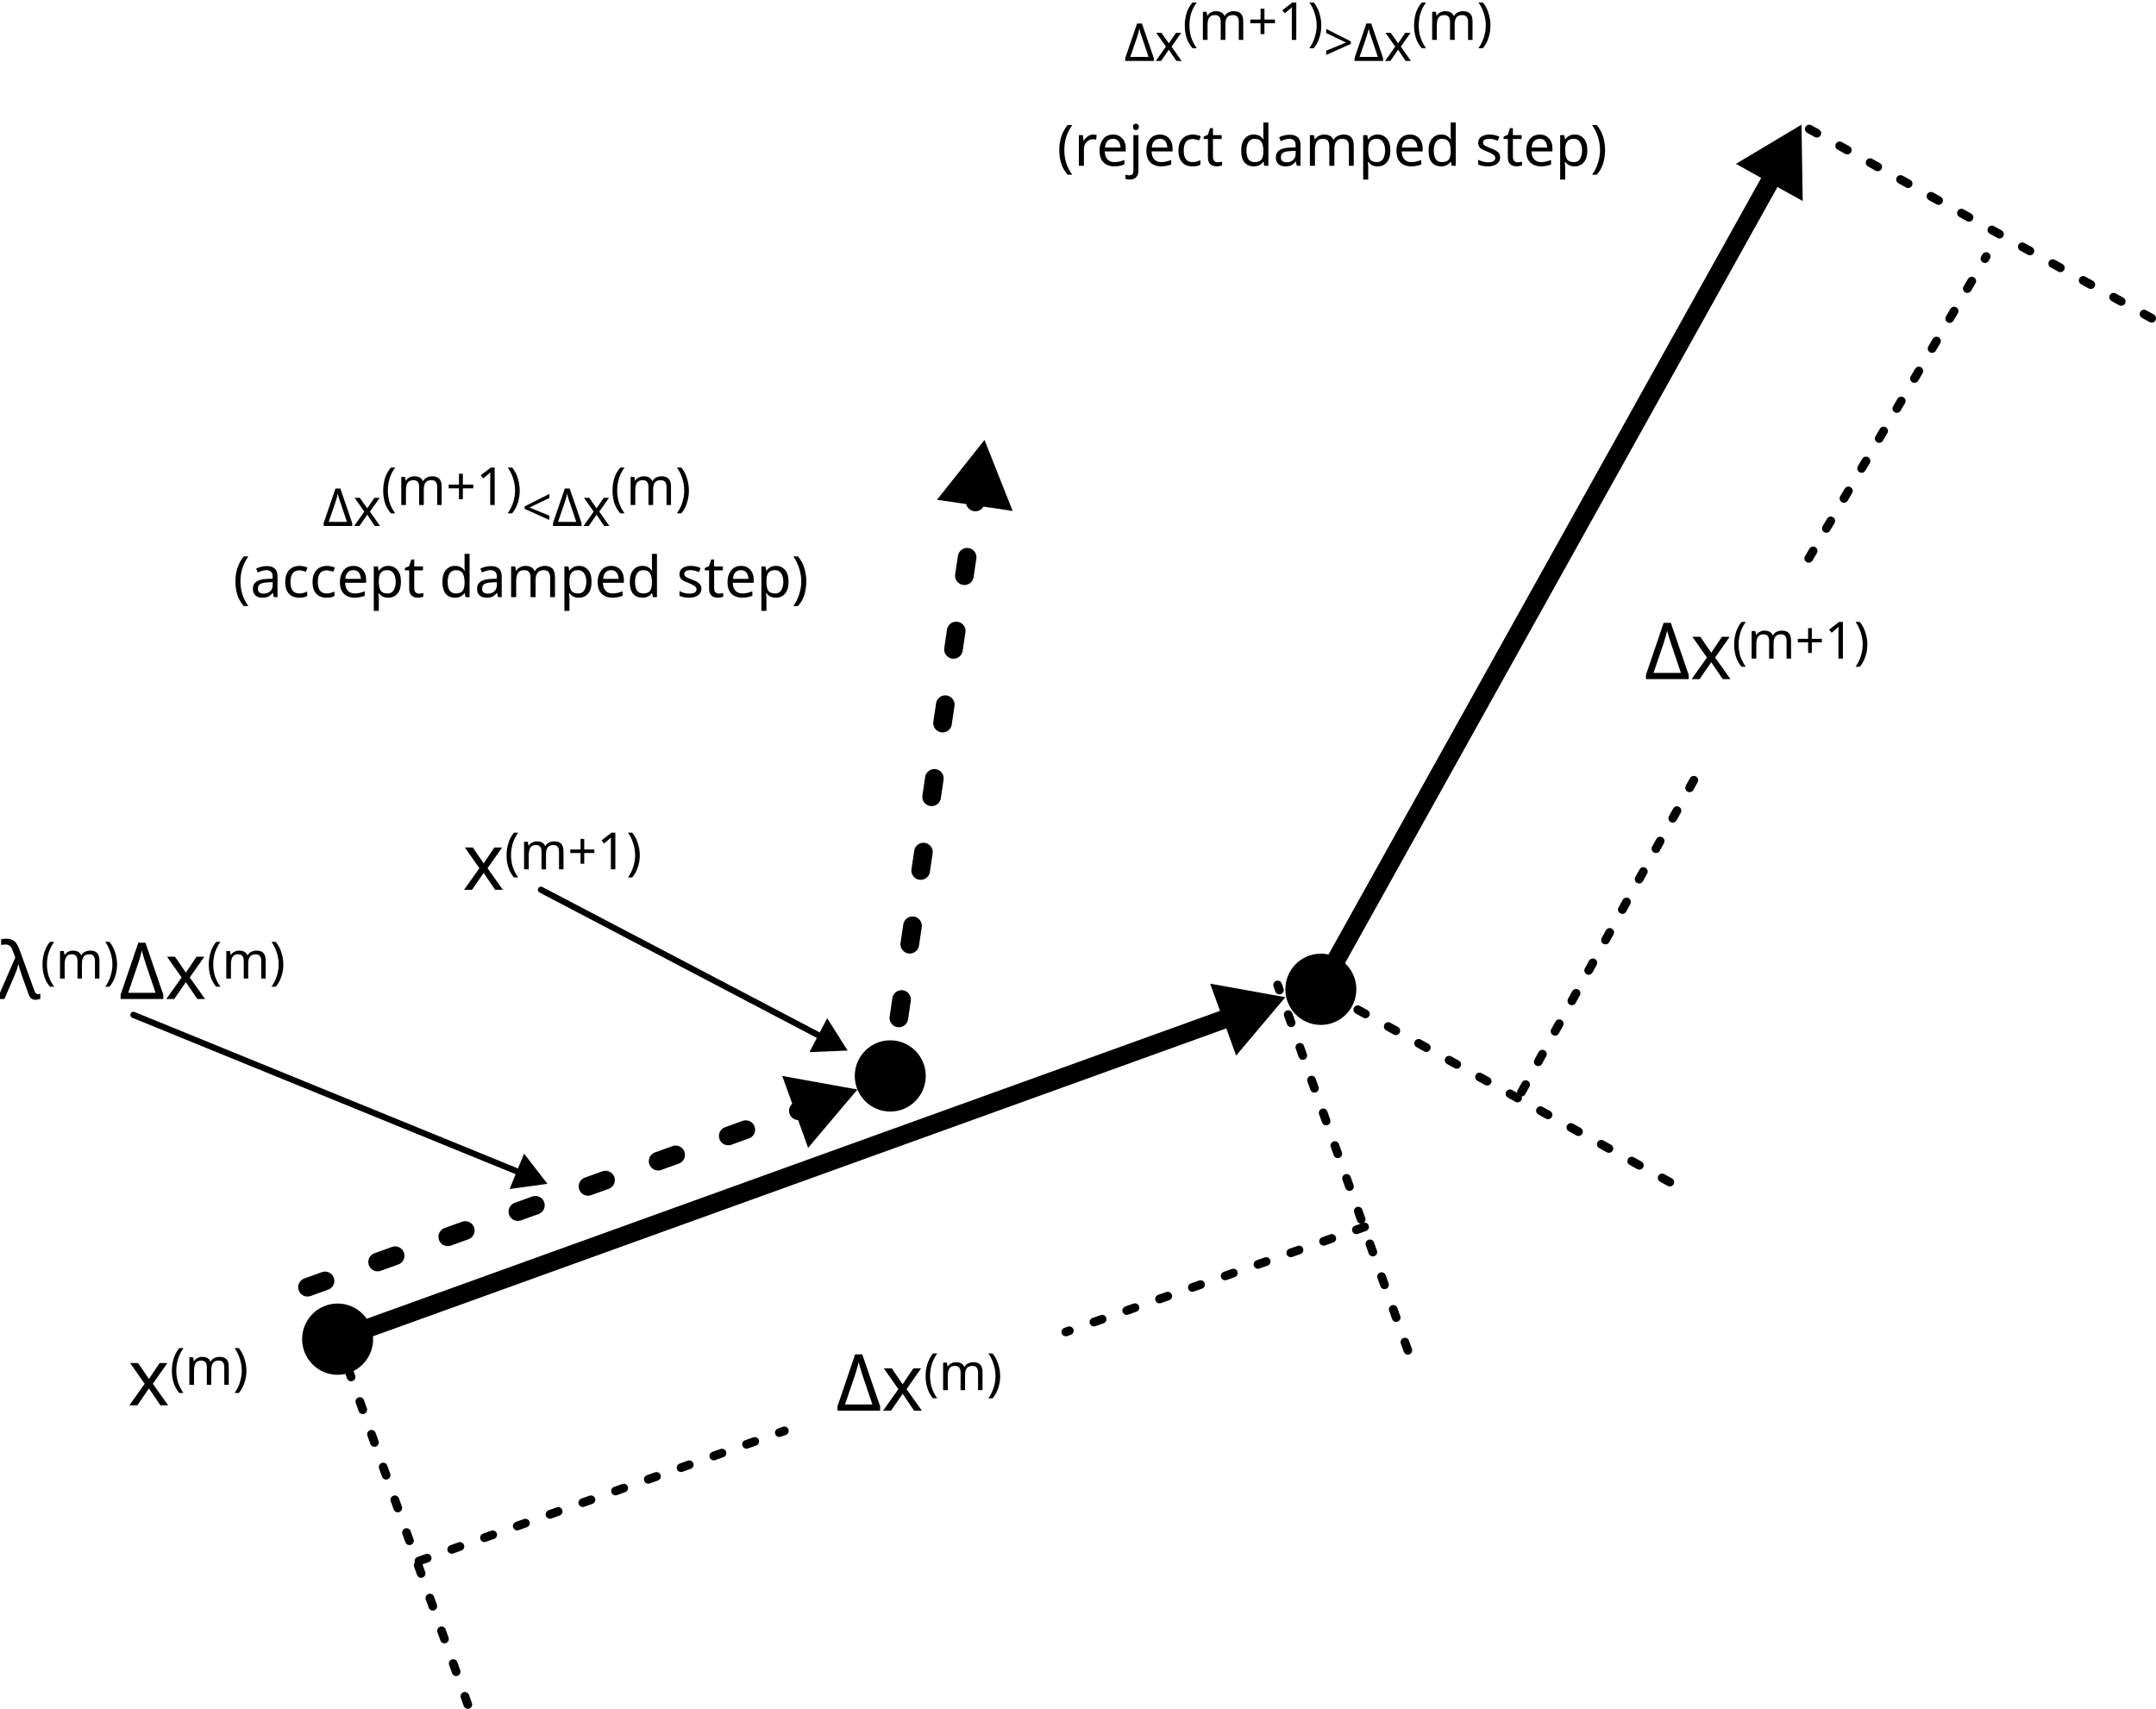
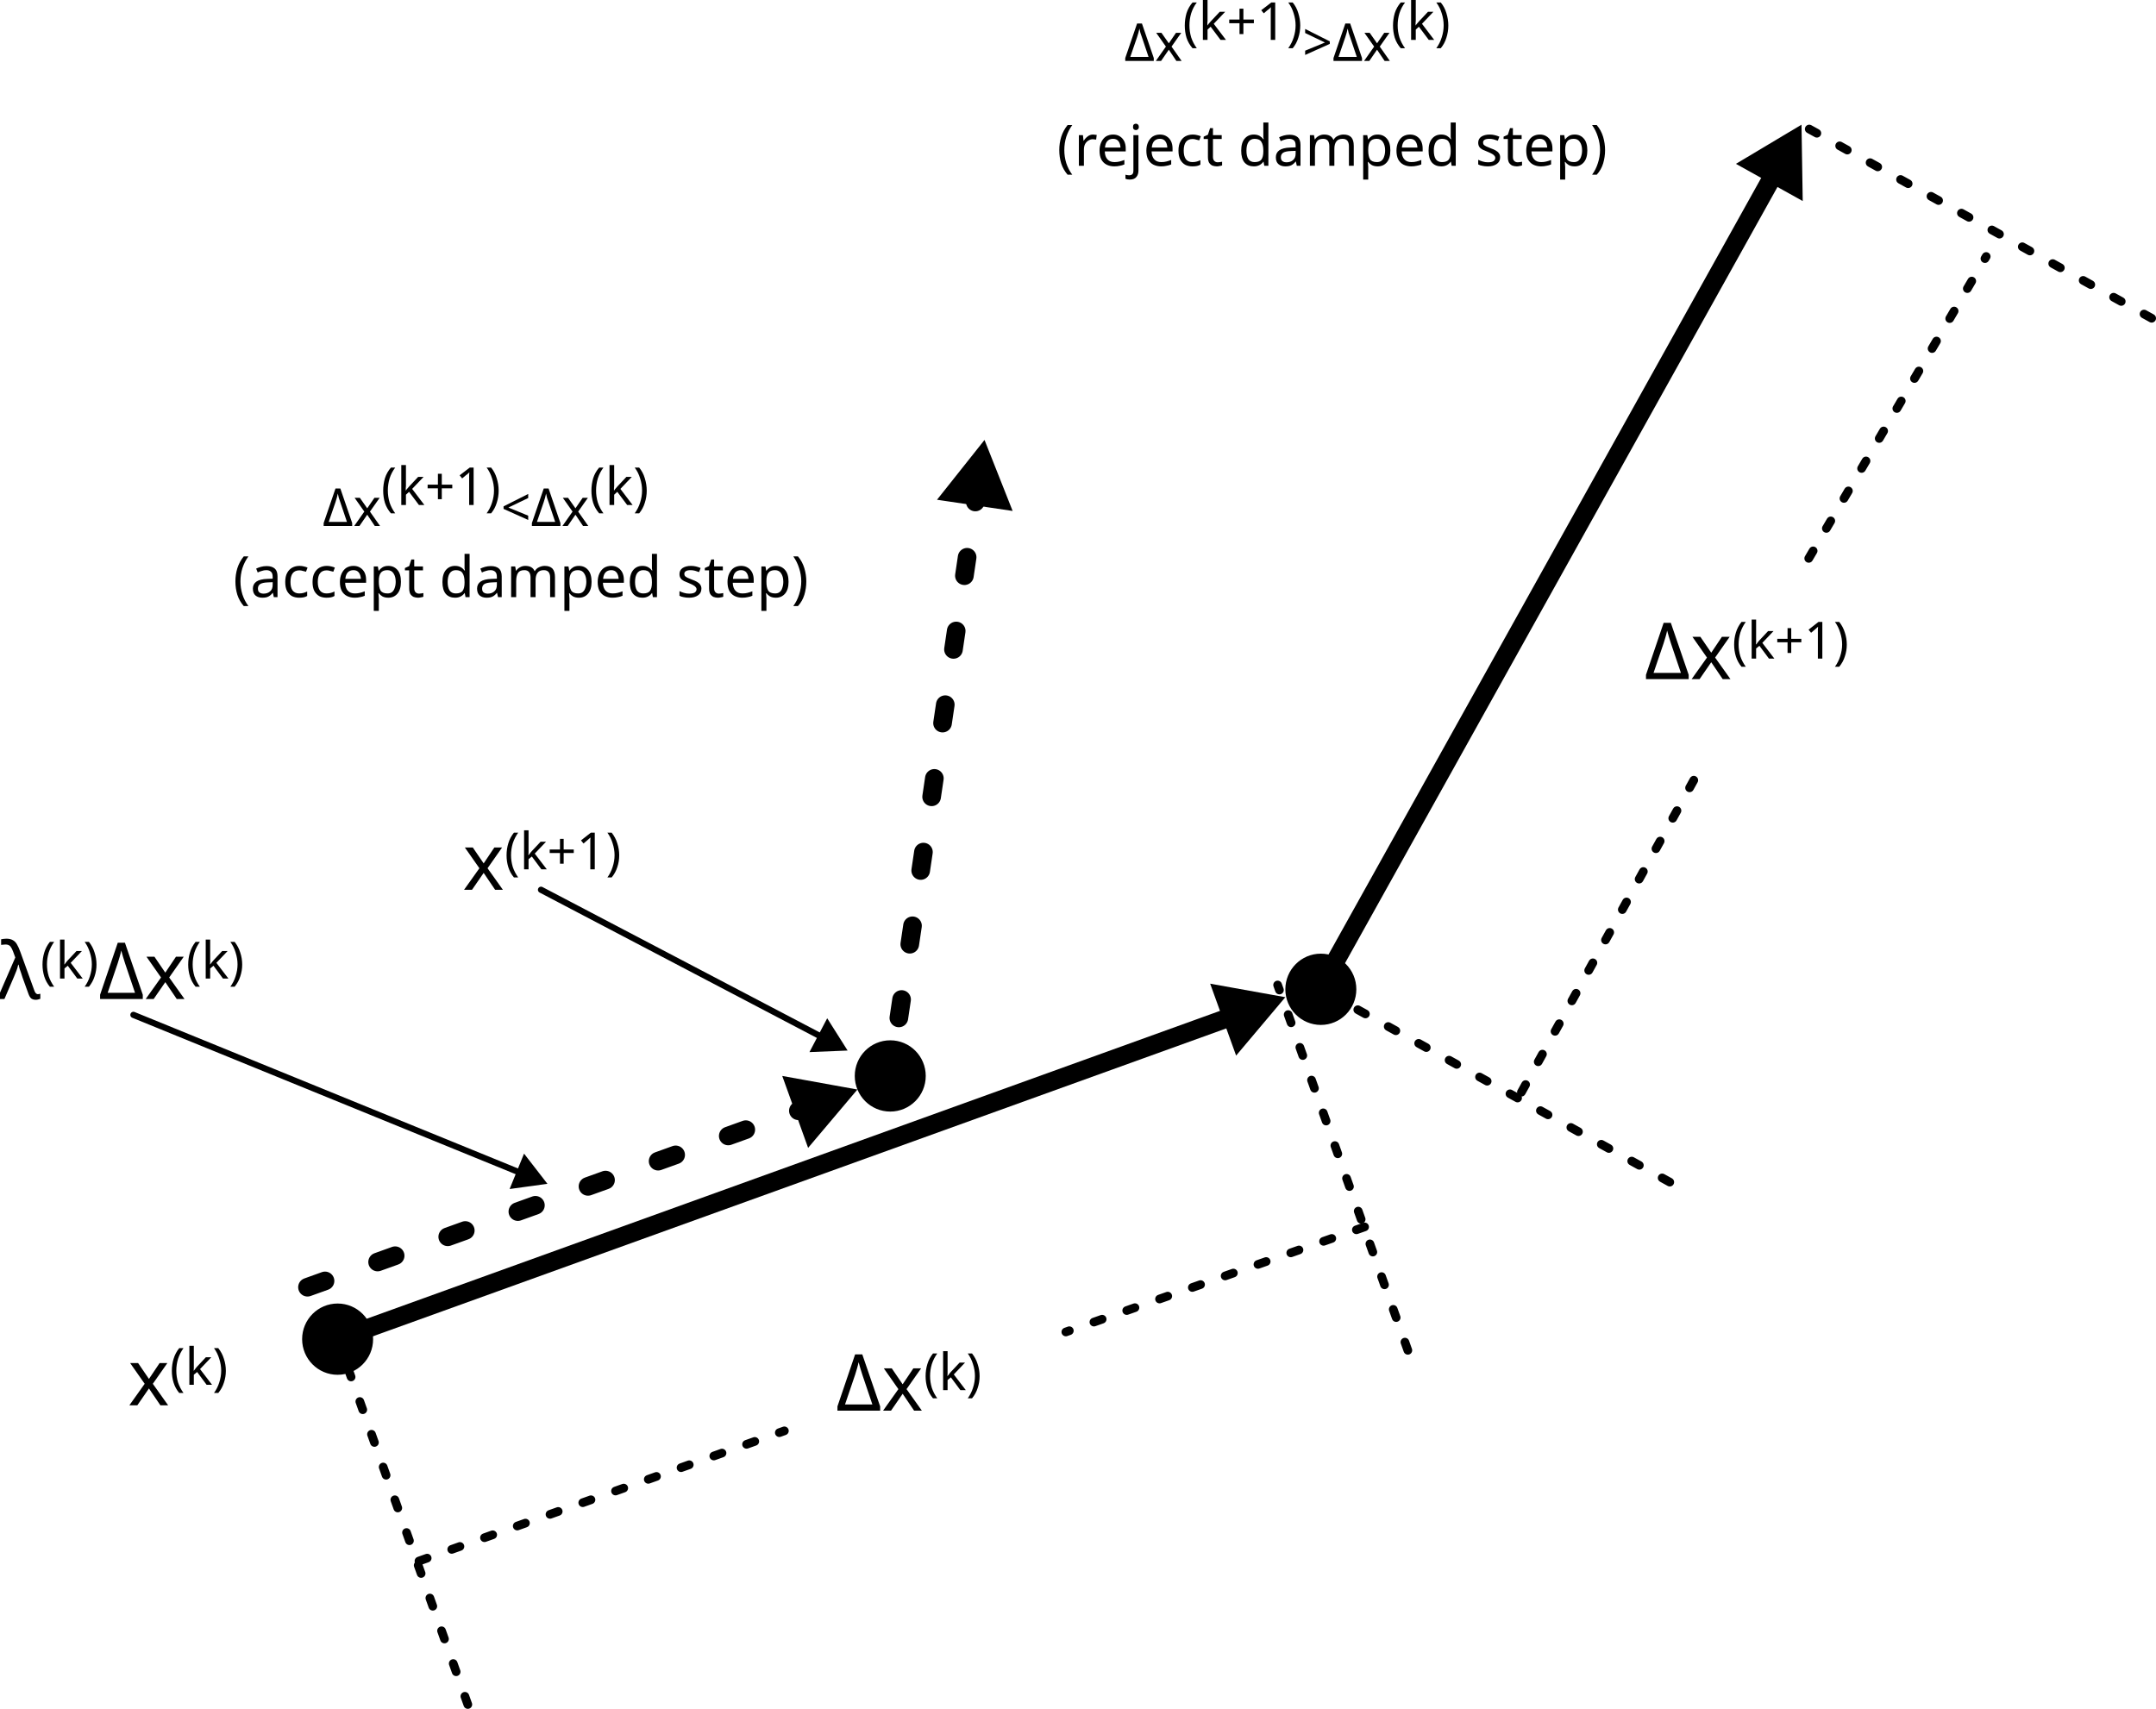
<svg xmlns="http://www.w3.org/2000/svg" width="173.587mm" height="137.606mm" viewBox="0 0 173.587 137.606" version="1.1" id="svg1" xml:space="preserve">
  <defs id="defs1">
    <marker style="overflow:visible" id="Triangle" refX="0" refY="0" orient="auto-start-reverse" markerWidth="1" markerHeight="1" viewBox="0 0 1 1" preserveAspectRatio="xMidYMid" markerUnits="userSpaceOnUse">
      <path transform="scale(0.5)" style="fill:context-stroke;fill-rule:evenodd;stroke:context-stroke;stroke-width:1pt" d="M 5.77,0 -2.88,5 V -5 Z" id="path135" />
    </marker>
    <marker style="overflow:visible" id="Triangle-2" refX="0" refY="0" orient="auto-start-reverse" markerWidth="1" markerHeight="1" viewBox="0 0 1 1" preserveAspectRatio="xMidYMid" markerUnits="userSpaceOnUse">
      <path transform="scale(0.5)" style="fill:context-stroke;fill-rule:evenodd;stroke:context-stroke;stroke-width:1pt" d="M 5.77,0 -2.88,5 V -5 Z" id="path135-9" />
    </marker>
    <marker style="overflow:visible" id="Triangle-4" refX="0" refY="0" orient="auto-start-reverse" markerWidth="1" markerHeight="1" viewBox="0 0 1 1" preserveAspectRatio="xMidYMid" markerUnits="userSpaceOnUse">
      <path transform="scale(0.5)" style="fill:context-stroke;fill-rule:evenodd;stroke:context-stroke;stroke-width:1pt" d="M 5.77,0 -2.88,5 V -5 Z" id="path135-5" />
    </marker>
    <marker style="overflow:visible" id="Triangle-4-5" refX="0" refY="0" orient="auto-start-reverse" markerWidth="1" markerHeight="1" viewBox="0 0 1 1" preserveAspectRatio="xMidYMid" markerUnits="userSpaceOnUse">
      <path transform="scale(0.5)" style="fill:context-stroke;fill-rule:evenodd;stroke:context-stroke;stroke-width:1pt" d="M 5.77,0 -2.88,5 V -5 Z" id="path135-5-0" />
    </marker>
    <marker style="overflow:visible" id="Triangle-4-5-3" refX="0" refY="0" orient="auto-start-reverse" markerWidth="1" markerHeight="1" viewBox="0 0 1 1" preserveAspectRatio="xMidYMid" markerUnits="strokeWidth">
      <path transform="scale(0.5)" style="fill:context-stroke;fill-rule:evenodd;stroke:context-stroke;stroke-width:1pt" d="M 5.77,0 -2.88,5 V -5 Z" id="path135-5-0-4" />
    </marker>
    <marker style="overflow:visible" id="Triangle-4-5-3-0" refX="0" refY="0" orient="auto-start-reverse" markerWidth="1" markerHeight="1" viewBox="0 0 1 1" preserveAspectRatio="xMidYMid" markerUnits="strokeWidth">
      <path transform="scale(0.5)" style="fill:context-stroke;fill-rule:evenodd;stroke:context-stroke;stroke-width:1pt" d="M 5.77,0 -2.88,5 V -5 Z" id="path135-5-0-4-5" />
    </marker>
  </defs>
  <g id="layer1" transform="translate(-28.30054,-149.2944)">
    <path style="fill:none;stroke:#000000;stroke-width:1.5;stroke-linecap:round;stroke-linejoin:round;stroke-miterlimit:4;stroke-dasharray:none;stroke-opacity:1;marker-start:url(#Triangle)" d="m 128.448,230.8 -72.965,26.331" id="path2985-5" />
    <path style="fill:none;stroke:#000000;stroke-width:0.7;stroke-linecap:round;stroke-linejoin:round;stroke-miterlimit:4;stroke-dasharray:0.7, 2.1;stroke-dashoffset:0;stroke-opacity:1" d="M 141.651,258.03 131.167,228.612" id="path2985-5-4" />
    <path style="fill:none;stroke:#000000;stroke-width:0.7;stroke-linecap:round;stroke-linejoin:round;stroke-miterlimit:4;stroke-dasharray:0.7, 2.1;stroke-dashoffset:0;stroke-opacity:1" d="m 138.168,248.093 -24.052,8.459" id="path2985-5-4-9-0" />
    <path style="fill:none;stroke:#000000;stroke-width:0.7;stroke-linecap:round;stroke-linejoin:round;stroke-miterlimit:4;stroke-dasharray:0.7, 2.1;stroke-dashoffset:0;stroke-opacity:1" d="M 65.966,286.551 55.483,257.132" id="path2985-5-4-0" />
    <path style="fill:none;stroke:#000000;stroke-width:0.7;stroke-linecap:round;stroke-linejoin:round;stroke-miterlimit:4;stroke-dasharray:0.7, 2.1;stroke-dashoffset:0;stroke-opacity:1" d="m 62.034,275 29.419,-10.484" id="path2985-5-4-0-7" />
    <path style="fill:none;stroke:#000000;stroke-width:1.5;stroke-linecap:round;stroke-linejoin:round;stroke-miterlimit:4;stroke-dasharray:1.5, 4.5;stroke-dashoffset:0;stroke-opacity:1;marker-start:url(#Triangle-4)" d="M 93.992,238.232 52.625,253.105" id="path2985-5-1" />
    <path style="fill:none;stroke:#000000;stroke-width:1.5;stroke-linecap:round;stroke-linejoin:round;stroke-miterlimit:4;stroke-dasharray:1.5, 4.5;stroke-dashoffset:0;stroke-opacity:1;marker-start:url(#Triangle-4-5)" d="M 107.047,188.234 99.978,235.936" id="path2985-5-1-4" />
    <path style="fill:none;stroke:#000000;stroke-width:0.5;stroke-linecap:round;stroke-linejoin:round;stroke-miterlimit:4;stroke-dasharray:none;stroke-dashoffset:0;stroke-opacity:1;marker-start:url(#Triangle-4-5-3)" d="M 94.972,233.066 71.86,220.945" id="path2985-5-1-4-6" />
    <path style="fill:none;stroke:#000000;stroke-width:0.5;stroke-linecap:round;stroke-linejoin:round;stroke-miterlimit:4;stroke-dasharray:none;stroke-dashoffset:0;stroke-opacity:1;marker-start:url(#Triangle-4-5-3-0)" d="M 70.733,243.952 39.043,231.019" id="path2985-5-1-4-6-7" />
    <path style="fill:none;stroke:#000000;stroke-width:1.5;stroke-linecap:round;stroke-linejoin:round;stroke-miterlimit:4;stroke-dasharray:none;stroke-opacity:1;marker-start:url(#Triangle-2)" d="m 171.618,162.437 -37.152,66.694" id="path2985-5-8" />
    <path style="fill:none;stroke:#000000;stroke-width:0.7;stroke-linecap:round;stroke-linejoin:round;stroke-miterlimit:4;stroke-dasharray:0.7, 2.1;stroke-dashoffset:0;stroke-opacity:1" d="M 201.538,174.922 173.444,159.395" id="path2985-5-8-3" />
    <path style="fill:none;stroke:#000000;stroke-width:0.7;stroke-linecap:round;stroke-linejoin:round;stroke-miterlimit:4;stroke-dasharray:0.7, 2.1;stroke-dashoffset:0;stroke-opacity:1" d="m 162.74,244.486 -28.094,-15.527" id="path2985-5-8-3-3" />
    <path style="fill:none;stroke:#000000;stroke-width:0.7;stroke-linecap:round;stroke-linejoin:round;stroke-miterlimit:4;stroke-dasharray:0.7, 2.1;stroke-dashoffset:0;stroke-opacity:1" d="M 150.795,237.244 165.641,210.37" id="path2985-5-8-3-3-1" />
    <path style="fill:none;stroke:#000000;stroke-width:0.7;stroke-linecap:round;stroke-linejoin:round;stroke-miterlimit:4;stroke-dasharray:0.7, 2.1;stroke-dashoffset:0;stroke-opacity:1" d="m 173.928,194.258 14.287,-24.308" id="path2985-5-8-3-3-1-5-9" />
    <ellipse style="fill:#000000;fill-opacity:1;fill-rule:evenodd;stroke:#000000;stroke-width:0.529;stroke-linecap:round;stroke-linejoin:round;stroke-miterlimit:4;stroke-dasharray:none;stroke-dashoffset:0;stroke-opacity:1" id="path3755-74-0-9-6" cx="55.483" cy="257.132" rx="2.593" ry="2.605" />
    <ellipse style="fill:#000000;fill-opacity:1;fill-rule:evenodd;stroke:#000000;stroke-width:0.529;stroke-linecap:round;stroke-linejoin:round;stroke-miterlimit:4;stroke-dasharray:none;stroke-dashoffset:0;stroke-opacity:1" id="path3755-74-0-9-6-6" cx="99.978" cy="235.936" rx="2.593" ry="2.605" />
    <ellipse style="fill:#000000;fill-opacity:1;fill-rule:evenodd;stroke:#000000;stroke-width:0.529;stroke-linecap:round;stroke-linejoin:round;stroke-miterlimit:4;stroke-dasharray:none;stroke-dashoffset:0;stroke-opacity:1" id="path3755-74-0-9-6-3" cx="134.646" cy="228.959" rx="2.593" ry="2.605" />
    <text xml:space="preserve" style="font-style:normal;font-weight:normal;font-size:6.35px;line-height:1.25;font-family:sans-serif;fill:#000000;fill-opacity:1;stroke:none;stroke-width:0.265" x="65.555" y="220.945" id="text2">
-       <tspan id="tspan2" style="font-size:6.35px;stroke-width:0.265" x="65.555" y="220.945">x<tspan style="font-size:65%;baseline-shift:super" id="tspan3">(m+1)</tspan>
+       <tspan id="tspan2" style="font-size:6.35px;stroke-width:0.265" x="65.555" y="220.945">x<tspan style="font-size:65%;baseline-shift:super" id="tspan3">(k+1)</tspan>
      </tspan>
    </text>
    <text xml:space="preserve" style="font-style:normal;font-weight:normal;font-size:4.586px;line-height:1.25;font-family:sans-serif;fill:#000000;fill-opacity:1;stroke:none;stroke-width:0.265" x="47.065" y="197.38" id="text2-2">
      <tspan id="tspan2-9" style="font-size:4.586px;stroke-width:0.265" x="47.065" y="197.38">(accept damped step)</tspan>
    </text>
    <text xml:space="preserve" style="font-style:normal;font-weight:normal;font-size:4.586px;line-height:1.25;font-family:sans-serif;fill:#000000;fill-opacity:1;stroke:none;stroke-width:0.265" x="113.4" y="162.645" id="text2-2-0">
      <tspan id="tspan2-9-2" style="font-size:4.586px;stroke-width:0.265" x="113.4" y="162.645">(reject damped step)</tspan>
    </text>
    <text xml:space="preserve" style="font-style:normal;font-weight:normal;font-size:6.35px;line-height:1.25;font-family:sans-serif;fill:#000000;fill-opacity:1;stroke:none;stroke-width:0.265" x="38.604" y="262.458" id="text2-8">
-       <tspan id="tspan2-4" style="font-size:6.35px;stroke-width:0.265" x="38.604" y="262.458">x<tspan style="font-size:65%;baseline-shift:super" id="tspan3-8">(m)</tspan>
+       <tspan id="tspan2-4" style="font-size:6.35px;stroke-width:0.265" x="38.604" y="262.458">x<tspan style="font-size:65%;baseline-shift:super" id="tspan3-8">(k)</tspan>
      </tspan>
    </text>
    <text xml:space="preserve" style="font-style:normal;font-weight:normal;font-size:6.35px;line-height:1.25;font-family:sans-serif;fill:#000000;fill-opacity:1;stroke:none;stroke-width:0.265" x="95.603" y="262.889" id="text2-3">
-       <tspan id="tspan8" x="95.603" y="262.889">Δx<tspan style="font-size:65%;baseline-shift:super" id="tspan9">(m)</tspan>
+       <tspan id="tspan8" x="95.603" y="262.889">Δx<tspan style="font-size:65%;baseline-shift:super" id="tspan9">(k)</tspan>
      </tspan>
    </text>
    <text xml:space="preserve" style="font-style:normal;font-weight:normal;font-size:6.35px;line-height:1.25;font-family:sans-serif;fill:#000000;fill-opacity:1;stroke:none;stroke-width:0.265" x="28.111" y="229.742" id="text2-3-4">
-       <tspan id="tspan10" x="28.111" y="229.742">λ<tspan style="font-size:65%;baseline-shift:super" id="tspan11">(m)</tspan>Δx<tspan style="font-size:65%;baseline-shift:super" id="tspan12">(m)</tspan>
+       <tspan id="tspan10" x="28.111" y="229.742">λ<tspan style="font-size:65%;baseline-shift:super" id="tspan11">(k)</tspan>Δx<tspan style="font-size:65%;baseline-shift:super" id="tspan12">(k)</tspan>
      </tspan>
    </text>
    <text xml:space="preserve" style="font-style:normal;font-weight:normal;font-size:4.233px;line-height:1.25;font-family:sans-serif;baseline-shift:baseline;fill:#000000;fill-opacity:1;stroke:none;stroke-width:0.265" x="54.283" y="191.652" id="text2-3-4-0">
-       <tspan id="tspan10-2" x="54.283" y="191.652" style="font-size:4.233px">Δx<tspan style="font-size:4.233px;baseline-shift:super" id="tspan13">(m+1)</tspan>&lt;Δx<tspan style="font-size:4.233px;baseline-shift:super" id="tspan14">(m)</tspan>
+       <tspan id="tspan10-2" x="54.283" y="191.652" style="font-size:4.233px">Δx<tspan style="font-size:4.233px;baseline-shift:super" id="tspan13">(k+1)</tspan>&lt;Δx<tspan style="font-size:4.233px;baseline-shift:super" id="tspan14">(k)</tspan>
      </tspan>
    </text>
    <text xml:space="preserve" style="font-style:normal;font-weight:normal;font-size:4.233px;line-height:1.25;font-family:sans-serif;baseline-shift:baseline;fill:#000000;fill-opacity:1;stroke:none;stroke-width:0.265" x="118.821" y="154.204" id="text2-3-4-0-9">
-       <tspan id="tspan10-2-9" x="118.821" y="154.204" style="font-size:4.233px">Δx<tspan style="font-size:4.233px;baseline-shift:super" id="tspan13-3">(m+1)</tspan>&gt;Δx<tspan style="font-size:4.233px;baseline-shift:super" id="tspan14-8">(m)</tspan>
+       <tspan id="tspan10-2-9" x="118.821" y="154.204" style="font-size:4.233px">Δx<tspan style="font-size:4.233px;baseline-shift:super" id="tspan13-3">(k+1)</tspan>&gt;Δx<tspan style="font-size:4.233px;baseline-shift:super" id="tspan14-8">(k)</tspan>
      </tspan>
    </text>
    <text xml:space="preserve" style="font-style:normal;font-weight:normal;font-size:6.35px;line-height:1.25;font-family:sans-serif;fill:#000000;fill-opacity:1;stroke:none;stroke-width:0.265" x="160.701" y="203.979" id="text2-3-7">
-       <tspan id="tspan8-6" x="160.701" y="203.979">Δx<tspan style="font-size:65%;baseline-shift:super" id="tspan9-4">(m+1)</tspan>
+       <tspan id="tspan8-6" x="160.701" y="203.979">Δx<tspan style="font-size:65%;baseline-shift:super" id="tspan9-4">(k+1)</tspan>
      </tspan>
    </text>
  </g>
</svg>
